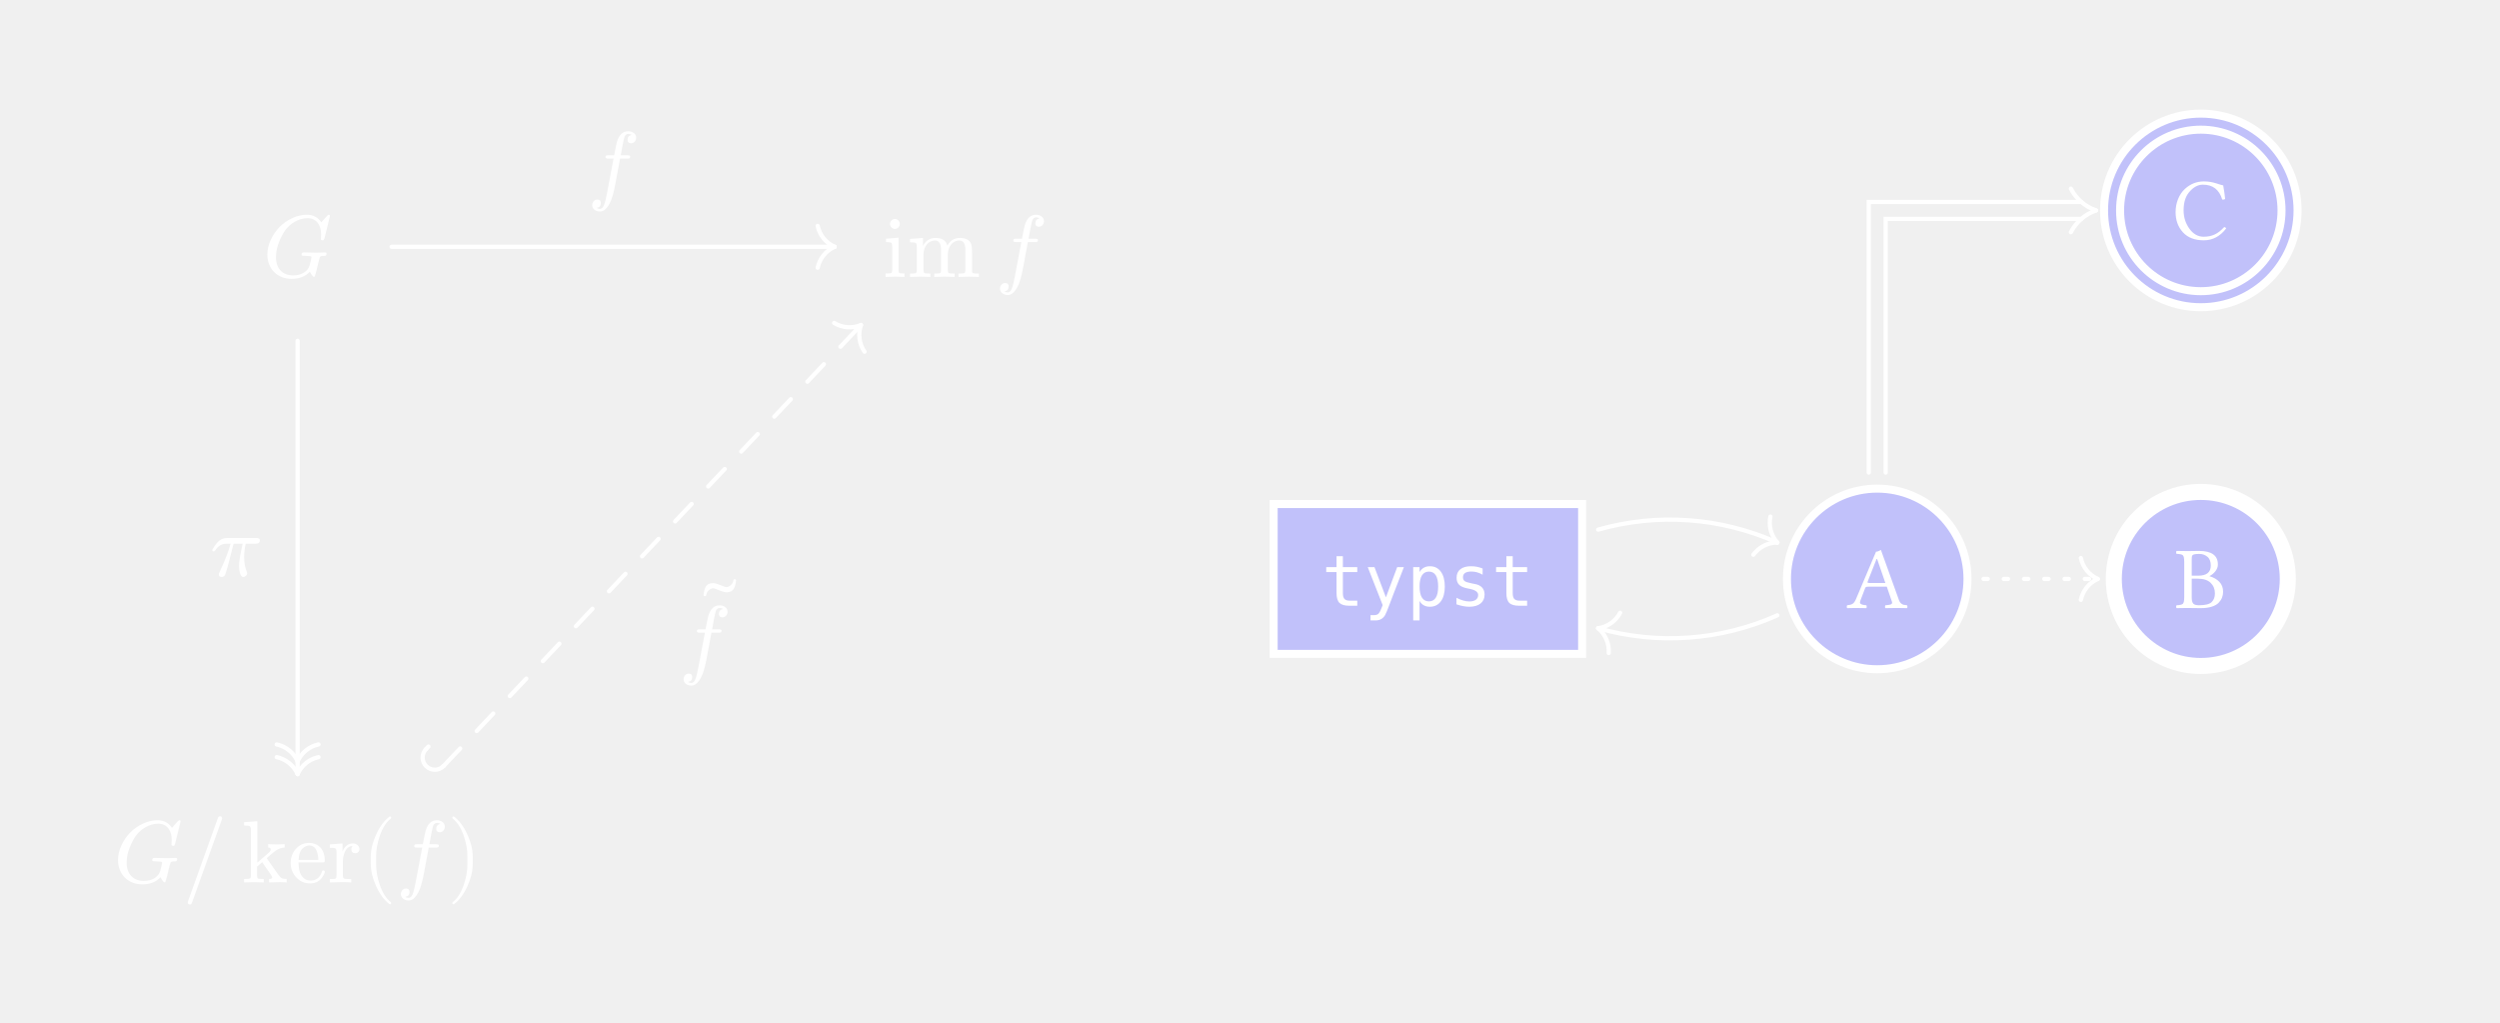
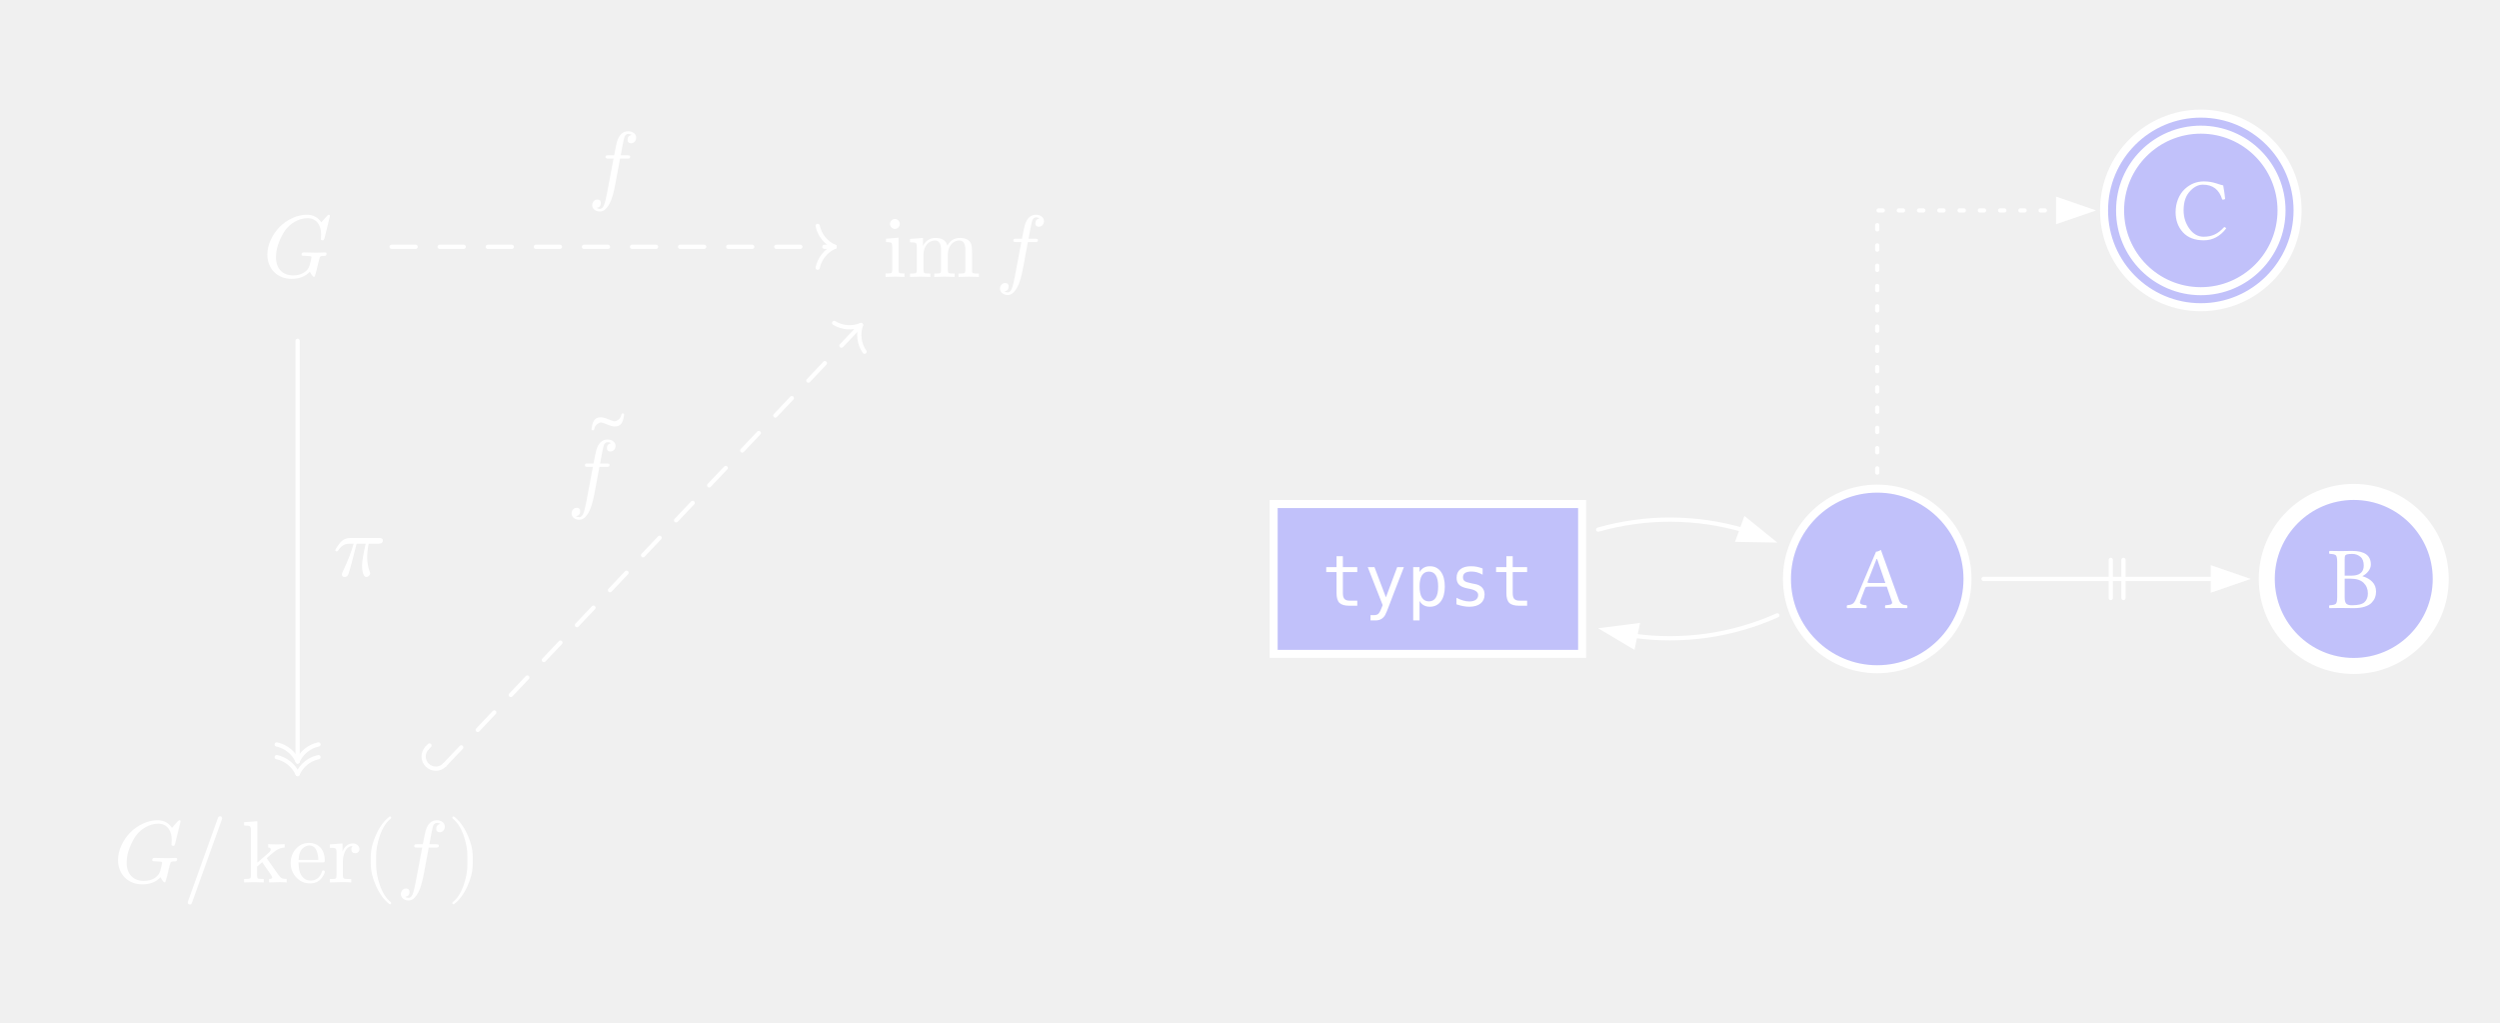
<svg xmlns="http://www.w3.org/2000/svg" xmlns:xlink="http://www.w3.org/1999/xlink" class="typst-doc" viewBox="0 0 623.623 255.118" width="623.623" height="255.118">
  <g>
    <g transform="translate(28.3465 28.3465)">
      <g class="typst-group">
        <g transform="matrix(2 0 0 2 0 0)">
          <g transform="translate(0 0)">
            <g class="typst-group">
              <g>
                <g transform="translate(0 0)">
                  <g class="typst-group">
                    <g>
                      <g transform="translate(0 0)">
                        <g class="typst-group">
                          <g>
                            <g transform="translate(18.63767 12.8535)">
                              <g class="typst-group">
                                <g>
                                  <g transform="translate(0 7.513)">
                                    <g class="typst-text" transform="scale(0.011 -0.011)">
                                      <use xlink:href="#g79D19BE13968DD9CB342F395E902C1C7" x="0" fill="#ffffff" />
                                    </g>
                                  </g>
                                </g>
                              </g>
                            </g>
                            <g transform="translate(95.96404 12.8535)">
                              <g class="typst-group">
                                <g>
                                  <g transform="translate(0 7.513)">
                                    <g class="typst-text" transform="scale(0.011 -0.011)">
                                      <use xlink:href="#gE05993322564CCB1653D484A10AFE731" x="0" fill="#ffffff" />
                                      <use xlink:href="#g95E62FF91FB9D188F1BE73E53053F529" x="278" fill="#ffffff" />
                                    </g>
                                  </g>
                                  <g transform="translate(14.05433 7.513)">
                                    <g class="typst-text" transform="scale(0.011 -0.011)">
                                      <use xlink:href="#gFD812EEBF38CE764F5B3B3F10E256F86" x="0" fill="#ffffff" />
                                    </g>
                                  </g>
                                </g>
                              </g>
                            </g>
                            <g transform="translate(0 88.37325)">
                              <g class="typst-group">
                                <g>
                                  <g transform="translate(0 7.513)">
                                    <g class="typst-text" transform="scale(0.011 -0.011)">
                                      <use xlink:href="#g79D19BE13968DD9CB342F395E902C1C7" x="0" fill="#ffffff" />
                                    </g>
                                  </g>
                                  <g transform="translate(8.646 7.513)">
                                    <g class="typst-text" transform="scale(0.011 -0.011)">
                                      <use xlink:href="#g53AB29812C6E49CA0A44BF20374FC314" x="0" fill="#ffffff" />
                                    </g>
                                  </g>
                                  <g transform="translate(15.97933 7.513)">
                                    <g class="typst-text" transform="scale(0.011 -0.011)">
                                      <use xlink:href="#gF4B61A7629951F3DDFFF3BF00086597D" x="0" fill="#ffffff" />
                                      <use xlink:href="#g7ACF890FDA5EEB6DAEB97A2FD973FAE1" x="528" fill="#ffffff" />
                                      <use xlink:href="#gDB2269443DB038A6EB6C25A5D1C2DCC5" x="972" fill="#ffffff" />
                                    </g>
                                  </g>
                                  <g transform="translate(30.98333 7.513)">
                                    <g class="typst-text" transform="scale(0.011 -0.011)">
                                      <use xlink:href="#g8EC7D9EF8EB616F953CD820509C8DDD3" x="0" fill="#ffffff" />
                                    </g>
                                  </g>
                                  <g transform="translate(35.26233 7.513)">
                                    <g class="typst-text" transform="scale(0.011 -0.011)">
                                      <use xlink:href="#gFD812EEBF38CE764F5B3B3F10E256F86" x="0" fill="#ffffff" />
                                    </g>
                                  </g>
                                  <g transform="translate(41.64233 7.513)">
                                    <g class="typst-text" transform="scale(0.011 -0.011)">
                                      <use xlink:href="#g4805269A43B62E7731CF85D6826AF404" x="0" fill="#ffffff" />
                                    </g>
                                  </g>
                                </g>
                              </g>
                            </g>
                            <g transform="translate(0 0)">
-                               <path class="typst-shape" fill="none" stroke="#ffffff" stroke-width="0.528" stroke-linecap="round" stroke-linejoin="miter" stroke-miterlimit="4" d="M 34.688 16.61 C 34.688 16.61 89.964 16.61 89.964 16.61 " />
+                               <path class="typst-shape" fill="none" stroke="#ffffff" stroke-width="0.528" stroke-linecap="round" stroke-linejoin="miter" stroke-miterlimit="4" stroke-dashoffset="0" stroke-dasharray="3 3" d="M 34.688 16.61 C 34.688 16.61 89.964 16.61 89.964 16.61 " />
                            </g>
                            <g transform="translate(0 0)">
                              <path class="typst-shape" fill="none" stroke="#ffffff" stroke-width="0.528" stroke-linecap="round" stroke-linejoin="miter" stroke-miterlimit="4" d="M 89.964 16.61 C 88.883 17.091 88.098 18.061 87.852 19.218 " />
                            </g>
                            <g transform="translate(0 0)">
                              <path class="typst-shape" fill="none" stroke="#ffffff" stroke-width="0.528" stroke-linecap="round" stroke-linejoin="miter" stroke-miterlimit="4" d="M 89.964 16.61 C 88.883 16.129 88.098 15.159 87.852 14.002 " />
                            </g>
                            <g transform="translate(56.9359 0.00000000000001776357)">
                              <g class="typst-group">
                                <g>
                                  <g transform="translate(0 0)">
                                    <g class="typst-group">
                                      <g>
                                        <g transform="translate(2.2 9.955)">
                                          <g class="typst-text" transform="scale(0.011 -0.011)">
                                            <use xlink:href="#gFD812EEBF38CE764F5B3B3F10E256F86" x="0" fill="#ffffff" />
                                          </g>
                                        </g>
                                      </g>
                                    </g>
                                  </g>
                                </g>
                              </g>
                            </g>
                            <g transform="translate(0 0)">
-                               <path class="typst-shape" fill="none" stroke="#ffffff" stroke-width="0.528" stroke-linecap="round" stroke-linejoin="miter" stroke-miterlimit="4" stroke-dashoffset="0" stroke-dasharray="3 3" d="M 41.185 81.357 C 41.185 81.357 93.255 26.366 93.255 26.366 " />
-                             </g>
-                             <g transform="translate(0 0)">
-                               <path class="typst-shape" fill="none" stroke="#ffffff" stroke-width="0.528" stroke-linecap="round" stroke-linejoin="miter" stroke-miterlimit="4" d="M 41.185 81.357 C 40.607 81.967 39.645 81.993 39.035 81.416 C 39.035 81.416 39.035 81.416 39.035 81.416 C 38.425 80.838 38.399 79.876 38.976 79.266 " />
-                             </g>
-                             <g transform="translate(0 0)">
-                               <path class="typst-shape" fill="none" stroke="#ffffff" stroke-width="0.528" stroke-linecap="round" stroke-linejoin="miter" stroke-miterlimit="4" d="M 38.976 79.266 C 38.976 79.266 39.285 78.94 39.285 78.94 " />
+                               <path class="typst-shape" fill="none" stroke="#ffffff" stroke-width="0.528" stroke-linecap="round" stroke-linejoin="miter" stroke-miterlimit="4" stroke-dashoffset="0" stroke-dasharray="3 3" d="M 41.312 81.223 C 41.312 81.223 93.255 26.366 93.255 26.366 " />
+                             </g>
+                             <g transform="translate(0 0)">
+                               <path class="typst-shape" fill="none" stroke="#ffffff" stroke-width="0.528" stroke-linecap="round" stroke-linejoin="miter" stroke-miterlimit="4" d="M 41.312 81.223 C 40.734 81.833 39.772 81.859 39.162 81.282 C 39.162 81.282 39.162 81.282 39.162 81.282 C 38.552 80.704 38.526 79.742 39.103 79.132 " />
+                             </g>
+                             <g transform="translate(0 0)">
+                               <path class="typst-shape" fill="none" stroke="#ffffff" stroke-width="0.528" stroke-linecap="round" stroke-linejoin="miter" stroke-miterlimit="4" d="M 39.103 79.132 C 39.103 79.132 39.412 78.806 39.412 78.806 " />
                            </g>
                            <g transform="translate(0 0)">
                              <path class="typst-shape" fill="none" stroke="#ffffff" stroke-width="0.528" stroke-linecap="round" stroke-linejoin="miter" stroke-miterlimit="4" d="M 93.255 26.366 C 92.861 27.482 93.025 28.719 93.696 29.693 " />
                            </g>
                            <g transform="translate(0 0)">
                              <path class="typst-shape" fill="none" stroke="#ffffff" stroke-width="0.528" stroke-linecap="round" stroke-linejoin="miter" stroke-miterlimit="4" d="M 93.255 26.366 C 92.162 26.82 90.918 26.724 89.909 26.107 " />
                            </g>
-                             <g transform="translate(68.33607 55.88251)">
+                             <g transform="translate(54.36112 35.20224)">
                              <g class="typst-group">
                                <g>
                                  <g transform="translate(0 0)">
                                    <g class="typst-group">
                                      <g>
                                        <g transform="translate(10.208 10.395)">
                                          <g class="typst-text" transform="scale(0.011 -0.011)">
                                            <use xlink:href="#gC084C8E355BEDDB1A8BF98BDEFD66A3E" x="0" fill="#ffffff" />
                                          </g>
                                        </g>
                                        <g transform="translate(2.2 13.2)">
                                          <g class="typst-text" transform="scale(0.011 -0.011)">
                                            <use xlink:href="#gFD812EEBF38CE764F5B3B3F10E256F86" x="0" fill="#ffffff" />
                                          </g>
                                        </g>
                                      </g>
                                    </g>
                                  </g>
                                </g>
                              </g>
                            </g>
                            <g transform="translate(0 0)">
-                               <path class="typst-shape" fill="none" stroke="#ffffff" stroke-width="0.528" stroke-linecap="round" stroke-linejoin="miter" stroke-miterlimit="4" d="M 22.961 28.337 C 22.961 28.337 22.961 82.373 22.961 82.373 " />
+                               <path class="typst-shape" fill="none" stroke="#ffffff" stroke-width="0.528" stroke-linecap="round" stroke-linejoin="miter" stroke-miterlimit="4" d="M 22.961 28.337 C 22.961 28.337 22.961 80.789 22.961 80.789 " />
                            </g>
                            <g transform="translate(0 0)">
                              <path class="typst-shape" fill="none" stroke="#ffffff" stroke-width="0.528" stroke-linecap="round" stroke-linejoin="miter" stroke-miterlimit="4" d="M 22.961 80.789 C 22.479 79.708 21.51 78.923 20.353 78.677 " />
                            </g>
                            <g transform="translate(0 0)">
                              <path class="typst-shape" fill="none" stroke="#ffffff" stroke-width="0.528" stroke-linecap="round" stroke-linejoin="miter" stroke-miterlimit="4" d="M 22.961 80.789 C 23.442 79.708 24.411 78.923 25.569 78.677 " />
                            </g>
                            <g transform="translate(0 0)">
                              <path class="typst-shape" fill="none" stroke="#ffffff" stroke-width="0.528" stroke-linecap="round" stroke-linejoin="miter" stroke-miterlimit="4" d="M 22.961 82.373 C 22.479 81.292 21.51 80.507 20.353 80.261 " />
                            </g>
                            <g transform="translate(0 0)">
                              <path class="typst-shape" fill="none" stroke="#ffffff" stroke-width="0.528" stroke-linecap="round" stroke-linejoin="miter" stroke-miterlimit="4" d="M 22.961 82.373 C 23.442 81.292 24.411 80.507 25.569 80.261 " />
                            </g>
-                             <g transform="translate(9.815667 50.72967)">
+                             <g transform="translate(25.16067 50.72967)">
                              <g class="typst-group">
                                <g>
                                  <g transform="translate(0 0)">
                                    <g class="typst-group">
                                      <g>
                                        <g transform="translate(2.2 6.941)">
                                          <g class="typst-text" transform="scale(0.011 -0.011)">
                                            <use xlink:href="#g5CAB5EF05294A3DCA596B9B87C13A77A" x="0" fill="#ffffff" />
                                          </g>
                                        </g>
                                      </g>
                                    </g>
                                  </g>
                                </g>
                              </g>
                            </g>
                          </g>
                        </g>
                      </g>
                    </g>
                  </g>
                </g>
                <g transform="translate(144.7449 0)">
                  <g class="typst-group">
                    <g>
                      <g transform="translate(0 0)">
                        <g class="typst-group">
                          <g>
                            <g transform="translate(0 0)">
                              <path class="typst-shape" fill="#aaaaffaa" stroke="#ffffff" stroke-width="1" stroke-linecap="butt" stroke-linejoin="miter" stroke-miterlimit="4" d="M 0 67.378 C 0 67.378 38.49 67.378 38.49 67.378 C 38.49 67.378 38.49 48.692 38.49 48.692 C 38.49 48.692 0 48.692 0 48.692 C 0 48.692 0 48.692 0 48.692 C 0 48.692 0 67.378 0 67.378 C 0 67.378 0 67.378 0 67.378 Z " />
                            </g>
                            <g transform="translate(6 54.69248)">
                              <g class="typst-group">
                                <g>
                                  <g transform="translate(0 6.685938)">
                                    <g class="typst-text" transform="scale(0.004296875 -0.004296875)">
                                      <use xlink:href="#gCCB5E1382A76E052DFA4AACA81B7BE9F" x="0" fill="#ffffff" />
                                      <use xlink:href="#g8837D8AAEDB250EF1523863F10F5996C" x="1233" fill="#ffffff" />
                                      <use xlink:href="#gEFEEE14F8F2553B8A63A64B7037160C7" x="2466" fill="#ffffff" />
                                      <use xlink:href="#g39083BE5DEEE3F9AB0F395A40D2BB5FA" x="3699" fill="#ffffff" />
                                      <use xlink:href="#gCCB5E1382A76E052DFA4AACA81B7BE9F" x="4932" fill="#ffffff" />
                                    </g>
                                  </g>
                                </g>
                              </g>
                            </g>
                            <g transform="translate(0 0)">
                              <path class="typst-shape" fill="#aaaaffaa" stroke="#ffffff" stroke-width="1" stroke-linecap="butt" stroke-linejoin="miter" stroke-miterlimit="4" d="M 75.312 46.771 C 81.527 46.771 86.576 51.82 86.576 58.035 C 86.576 58.035 86.576 58.035 86.576 58.035 C 86.576 64.251 81.527 69.299 75.312 69.299 C 75.312 69.299 75.312 69.299 75.312 69.299 C 69.096 69.299 64.048 64.251 64.048 58.035 C 64.048 58.035 64.048 58.035 64.048 58.035 C 64.048 51.82 69.096 46.771 75.312 46.771 " />
                            </g>
                            <g transform="translate(71.49023 54.41534)">
                              <g class="typst-group">
                                <g>
                                  <g transform="translate(0 7.240234)">
                                    <g class="typst-text" transform="scale(0.005371094 -0.005371094)">
                                      <use xlink:href="#g1513ED6E3E220B8A6EDCDAF85DCDBD41" x="0" fill="#ffffff" />
                                    </g>
                                  </g>
                                </g>
                              </g>
                            </g>
                            <g transform="translate(0 0)">
-                               <path class="typst-shape" fill="#aaaaffaa" stroke="#ffffff" stroke-width="2" stroke-linecap="butt" stroke-linejoin="miter" stroke-miterlimit="4" d="M 115.686 47.182 C 121.675 47.182 126.54 52.046 126.54 58.035 C 126.54 58.035 126.54 58.035 126.54 58.035 C 126.54 64.024 121.675 68.889 115.686 68.889 C 115.686 68.889 115.686 68.889 115.686 68.889 C 109.697 68.889 104.832 64.024 104.832 58.035 C 104.832 58.035 104.832 58.035 104.832 58.035 C 104.832 52.046 109.697 47.182 115.686 47.182 " />
-                             </g>
-                             <g transform="translate(112.4529 54.41534)">
+                               <path class="typst-shape" fill="#aaaaffaa" stroke="#ffffff" stroke-width="2" stroke-linecap="butt" stroke-linejoin="miter" stroke-miterlimit="4" d="M 134.771 47.182 C 140.76 47.182 145.625 52.046 145.625 58.035 C 145.625 58.035 145.625 58.035 145.625 58.035 C 145.625 64.024 140.76 68.889 134.771 68.889 C 134.771 68.889 134.771 68.889 134.771 68.889 C 128.782 68.889 123.917 64.024 123.917 58.035 C 123.917 58.035 123.917 58.035 123.917 58.035 C 123.917 52.046 128.782 47.182 134.771 47.182 " />
+                             </g>
+                             <g transform="translate(131.5377 54.41534)">
                              <g class="typst-group">
                                <g>
                                  <g transform="translate(0 7.240234)">
                                    <g class="typst-text" transform="scale(0.005371094 -0.005371094)">
                                      <use xlink:href="#g82838CF5F746004CEAB952846F4B35F3" x="0" fill="#ffffff" />
                                    </g>
                                  </g>
                                </g>
                              </g>
                            </g>
                            <g transform="translate(0 0)">
                              <path class="typst-shape" fill="#aaaaffaa" stroke="#ffffff" stroke-width="1" stroke-linecap="butt" stroke-linejoin="miter" stroke-miterlimit="4" d="M 115.686 0 C 122.348 0 127.759 5.411 127.759 12.072 C 127.759 12.072 127.759 12.072 127.759 12.072 C 127.759 18.734 122.348 24.145 115.686 24.145 C 115.686 24.145 115.686 24.145 115.686 24.145 C 109.025 24.145 103.614 18.734 103.614 12.072 C 103.614 12.072 103.614 12.072 103.614 12.072 C 103.614 5.411 109.025 0 115.686 0 " />
                            </g>
                            <g transform="translate(0 0)">
                              <path class="typst-shape" fill="none" stroke="#ffffff" stroke-width="1" stroke-linecap="butt" stroke-linejoin="miter" stroke-miterlimit="4" d="M 115.686 2 C 121.244 2 125.759 6.515 125.759 12.072 C 125.759 12.072 125.759 12.072 125.759 12.072 C 125.759 17.63 121.244 22.145 115.686 22.145 C 115.686 22.145 115.686 22.145 115.686 22.145 C 110.129 22.145 105.614 17.63 105.614 12.072 C 105.614 12.072 105.614 12.072 105.614 12.072 C 105.614 6.515 110.129 2 115.686 2 " />
                            </g>
                            <g transform="translate(112.1333 8.45225)">
                              <g class="typst-group">
                                <g>
                                  <g transform="translate(0 7.240234)">
                                    <g class="typst-text" transform="scale(0.005371094 -0.005371094)">
                                      <use xlink:href="#g9D4AF65AD4AFD245FAC8415359C47A51" x="0" fill="#ffffff" />
                                    </g>
                                  </g>
                                </g>
                              </g>
                            </g>
                            <g transform="translate(0 0)">
-                               <path class="typst-shape" fill="none" stroke="#ffffff" stroke-width="0.528" stroke-linecap="round" stroke-linejoin="miter" stroke-miterlimit="4" d="M 40.49 51.885 C 47.901 49.778 55.817 50.35 62.848 53.499 " />
-                             </g>
-                             <g transform="translate(0 0)">
-                               <path class="typst-shape" fill="none" stroke="#ffffff" stroke-width="0.528" stroke-linecap="round" stroke-linejoin="miter" stroke-miterlimit="4" d="M 62.848 53.499 C 61.665 53.496 60.552 54.06 59.854 55.016 " />
-                             </g>
-                             <g transform="translate(0 0)">
-                               <path class="typst-shape" fill="none" stroke="#ffffff" stroke-width="0.528" stroke-linecap="round" stroke-linejoin="miter" stroke-miterlimit="4" d="M 62.848 53.499 C 62.058 52.618 61.738 51.412 61.986 50.255 " />
-                             </g>
-                             <g transform="translate(0 0)">
-                               <path class="typst-shape" fill="none" stroke="#ffffff" stroke-width="0.528" stroke-linecap="round" stroke-linejoin="miter" stroke-miterlimit="4" d="M 40.49 64.186 C 47.901 66.293 55.817 65.721 62.848 62.572 " />
-                             </g>
-                             <g transform="translate(0 0)">
-                               <path class="typst-shape" fill="none" stroke="#ffffff" stroke-width="0.528" stroke-linecap="round" stroke-linejoin="miter" stroke-miterlimit="4" d="M 40.49 64.186 C 41.661 64.019 42.682 63.301 43.235 62.255 " />
-                             </g>
-                             <g transform="translate(0 0)">
-                               <path class="typst-shape" fill="none" stroke="#ffffff" stroke-width="0.528" stroke-linecap="round" stroke-linejoin="miter" stroke-miterlimit="4" d="M 40.49 64.186 C 41.398 64.944 41.888 66.092 41.808 67.272 " />
-                             </g>
-                             <g transform="translate(0 0)">
-                               <path class="typst-shape" fill="none" stroke="#ffffff" stroke-width="0.528" stroke-linecap="round" stroke-linejoin="miter" stroke-miterlimit="4" d="M 76.368 44.771 C 76.368 44.771 76.368 13.128 76.368 13.128 C 76.368 13.128 100.78 13.128 100.78 13.128 " />
-                             </g>
-                             <g transform="translate(0 0)">
-                               <path class="typst-shape" fill="none" stroke="#ffffff" stroke-width="0.528" stroke-linecap="round" stroke-linejoin="miter" stroke-miterlimit="4" d="M 74.256 44.771 C 74.256 44.771 74.256 11.016 74.256 11.016 C 74.256 11.016 100.78 11.016 100.78 11.016 " />
-                             </g>
-                             <g transform="translate(0 0)">
-                               <path class="typst-shape" fill="none" stroke="#ffffff" stroke-width="0.528" stroke-linecap="round" stroke-linejoin="miter" stroke-miterlimit="4" d="M 102.614 12.072 C 101.257 12.54 100.133 13.512 99.475 14.787 " />
-                             </g>
-                             <g transform="translate(0 0)">
-                               <path class="typst-shape" fill="none" stroke="#ffffff" stroke-width="0.528" stroke-linecap="round" stroke-linejoin="miter" stroke-miterlimit="4" d="M 102.614 12.072 C 101.257 11.605 100.133 10.633 99.475 9.358 " />
-                             </g>
-                             <g transform="translate(0 0)">
-                               <path class="typst-shape" fill="none" stroke="#ffffff" stroke-width="0.528" stroke-linecap="round" stroke-linejoin="miter" stroke-miterlimit="4" stroke-dashoffset="0" stroke-dasharray="0.528 2" d="M 88.576 58.035 C 88.576 58.035 102.832 58.035 102.832 58.035 " />
-                             </g>
-                             <g transform="translate(0 0)">
-                               <path class="typst-shape" fill="none" stroke="#ffffff" stroke-width="0.528" stroke-linecap="round" stroke-linejoin="miter" stroke-miterlimit="4" d="M 102.832 58.035 C 101.752 58.517 100.966 59.486 100.72 60.643 " />
-                             </g>
-                             <g transform="translate(0 0)">
-                               <path class="typst-shape" fill="none" stroke="#ffffff" stroke-width="0.528" stroke-linecap="round" stroke-linejoin="miter" stroke-miterlimit="4" d="M 102.832 58.035 C 101.752 57.554 100.966 56.585 100.72 55.427 " />
+                               <path class="typst-shape" fill="#aaaaffaa" stroke="#ffffff" stroke-width="1" stroke-linecap="butt" stroke-linejoin="miter" stroke-miterlimit="4" d="M 19.245 58.035 C 19.245 58.035 19.245 58.035 19.245 58.035 C 19.245 58.035 19.245 58.035 19.245 58.035 C 19.245 58.035 19.245 58.035 19.245 58.035 C 19.245 58.035 19.245 58.035 19.245 58.035 C 19.245 58.035 19.245 58.035 19.245 58.035 C 19.245 58.035 19.245 58.035 19.245 58.035 C 19.245 58.035 19.245 58.035 19.245 58.035 " />
+                             </g>
+                             <g transform="translate(0 0)">
+                               <path class="typst-shape" fill="#aaaaffaa" stroke="#ffffff" stroke-width="1" stroke-linecap="butt" stroke-linejoin="miter" stroke-miterlimit="4" d="M 75.312 58.035 C 75.312 58.035 75.312 58.035 75.312 58.035 C 75.312 58.035 75.312 58.035 75.312 58.035 C 75.312 58.035 75.312 58.035 75.312 58.035 C 75.312 58.035 75.312 58.035 75.312 58.035 C 75.312 58.035 75.312 58.035 75.312 58.035 C 75.312 58.035 75.312 58.035 75.312 58.035 C 75.312 58.035 75.312 58.035 75.312 58.035 " />
+                             </g>
+                             <g transform="translate(0 0)">
+                               <path class="typst-shape" fill="#aaaaffaa" stroke="#ffffff" stroke-width="1" stroke-linecap="butt" stroke-linejoin="miter" stroke-miterlimit="4" d="M 19.245 58.035 C 19.245 58.035 19.245 58.035 19.245 58.035 C 19.245 58.035 19.245 58.035 19.245 58.035 C 19.245 58.035 19.245 58.035 19.245 58.035 C 19.245 58.035 19.245 58.035 19.245 58.035 C 19.245 58.035 19.245 58.035 19.245 58.035 C 19.245 58.035 19.245 58.035 19.245 58.035 C 19.245 58.035 19.245 58.035 19.245 58.035 " />
+                             </g>
+                             <g transform="translate(0 0)">
+                               <path class="typst-shape" fill="#aaaaffaa" stroke="#ffffff" stroke-width="1" stroke-linecap="butt" stroke-linejoin="miter" stroke-miterlimit="4" d="M 75.312 58.035 C 75.312 58.035 75.312 58.035 75.312 58.035 C 75.312 58.035 75.312 58.035 75.312 58.035 C 75.312 58.035 75.312 58.035 75.312 58.035 C 75.312 58.035 75.312 58.035 75.312 58.035 C 75.312 58.035 75.312 58.035 75.312 58.035 C 75.312 58.035 75.312 58.035 75.312 58.035 C 75.312 58.035 75.312 58.035 75.312 58.035 " />
+                             </g>
+                             <g transform="translate(0 0)">
+                               <path class="typst-shape" fill="#aaaaffaa" stroke="#ffffff" stroke-width="1" stroke-linecap="butt" stroke-linejoin="miter" stroke-miterlimit="4" d="M 75.312 58.035 C 75.312 58.035 75.312 58.035 75.312 58.035 C 75.312 58.035 75.312 58.035 75.312 58.035 C 75.312 58.035 75.312 58.035 75.312 58.035 C 75.312 58.035 75.312 58.035 75.312 58.035 C 75.312 58.035 75.312 58.035 75.312 58.035 C 75.312 58.035 75.312 58.035 75.312 58.035 C 75.312 58.035 75.312 58.035 75.312 58.035 " />
+                             </g>
+                             <g transform="translate(0 0)">
+                               <path class="typst-shape" fill="#aaaaffaa" stroke="#ffffff" stroke-width="1" stroke-linecap="butt" stroke-linejoin="miter" stroke-miterlimit="4" d="M 115.686 12.072 C 115.686 12.072 115.686 12.072 115.686 12.072 C 115.686 12.072 115.686 12.072 115.686 12.072 C 115.686 12.072 115.686 12.072 115.686 12.072 C 115.686 12.072 115.686 12.072 115.686 12.072 C 115.686 12.072 115.686 12.072 115.686 12.072 C 115.686 12.072 115.686 12.072 115.686 12.072 C 115.686 12.072 115.686 12.072 115.686 12.072 " />
+                             </g>
+                             <g transform="translate(0 0)">
+                               <path class="typst-shape" fill="#aaaaffaa" stroke="#ffffff" stroke-width="1" stroke-linecap="butt" stroke-linejoin="miter" stroke-miterlimit="4" d="M 75.312 58.035 C 75.312 58.035 75.312 58.035 75.312 58.035 C 75.312 58.035 75.312 58.035 75.312 58.035 C 75.312 58.035 75.312 58.035 75.312 58.035 C 75.312 58.035 75.312 58.035 75.312 58.035 C 75.312 58.035 75.312 58.035 75.312 58.035 C 75.312 58.035 75.312 58.035 75.312 58.035 C 75.312 58.035 75.312 58.035 75.312 58.035 " />
+                             </g>
+                             <g transform="translate(0 0)">
+                               <path class="typst-shape" fill="#aaaaffaa" stroke="#ffffff" stroke-width="1" stroke-linecap="butt" stroke-linejoin="miter" stroke-miterlimit="4" d="M 134.771 58.035 C 134.771 58.035 134.771 58.035 134.771 58.035 C 134.771 58.035 134.771 58.035 134.771 58.035 C 134.771 58.035 134.771 58.035 134.771 58.035 C 134.771 58.035 134.771 58.035 134.771 58.035 C 134.771 58.035 134.771 58.035 134.771 58.035 C 134.771 58.035 134.771 58.035 134.771 58.035 C 134.771 58.035 134.771 58.035 134.771 58.035 " />
+                             </g>
+                             <g transform="translate(0 0)">
+                               <path class="typst-shape" fill="none" stroke="#ffffff" stroke-width="0.528" stroke-linecap="round" stroke-linejoin="miter" stroke-miterlimit="4" d="M 40.49 51.885 C 46.433 50.195 52.733 50.22 58.662 51.957 " />
+                             </g>
+                             <g transform="translate(0 0)">
+                               <path class="typst-shape" fill="#ffffff" d="M 62.848 53.499 C 62.848 53.499 57.568 53.409 57.568 53.409 C 57.568 53.409 58.743 50.178 58.743 50.178 " />
+                             </g>
+                             <g transform="translate(0 0)">
+                               <path class="typst-shape" fill="none" stroke="#ffffff" stroke-width="0.528" stroke-linecap="round" stroke-linejoin="miter" stroke-miterlimit="4" d="M 44.854 65.111 C 50.971 65.978 57.209 65.098 62.848 62.572 " />
+                             </g>
+                             <g transform="translate(0 0)">
+                               <path class="typst-shape" fill="#ffffff" d="M 40.486 64.185 C 40.486 64.185 45.724 63.516 45.724 63.516 C 45.724 63.516 45.025 66.882 45.025 66.882 " />
+                             </g>
+                             <g transform="translate(0 0)">
+                               <path class="typst-shape" fill="none" stroke="#ffffff" stroke-width="0.528" stroke-linecap="round" stroke-linejoin="miter" stroke-miterlimit="4" stroke-dashoffset="0" stroke-dasharray="0.528 2" d="M 75.312 44.771 C 75.312 44.771 75.312 12.072 75.312 12.072 C 75.312 12.072 98.15 12.072 98.15 12.072 " />
+                             </g>
+                             <g transform="translate(0 0)">
+                               <path class="typst-shape" fill="#ffffff" d="M 102.614 12.072 C 102.614 12.072 97.622 13.791 97.622 13.791 C 97.622 13.791 97.622 10.353 97.622 10.353 " />
+                             </g>
+                             <g transform="translate(0 0)">
+                               <path class="typst-shape" fill="none" stroke="#ffffff" stroke-width="0.528" stroke-linecap="round" stroke-linejoin="miter" stroke-miterlimit="4" d="M 88.576 58.035 C 88.576 58.035 117.453 58.035 117.453 58.035 " />
+                             </g>
+                             <g transform="translate(0 0)">
+                               <path class="typst-shape" fill="none" stroke="#ffffff" stroke-width="0.528" stroke-linecap="round" stroke-linejoin="miter" stroke-miterlimit="4" d="M 104.454 55.659 C 104.454 55.659 104.454 60.411 104.454 60.411 " />
+                             </g>
+                             <g transform="translate(0 0)">
+                               <path class="typst-shape" fill="none" stroke="#ffffff" stroke-width="0.528" stroke-linecap="round" stroke-linejoin="miter" stroke-miterlimit="4" d="M 106.038 55.659 C 106.038 55.659 106.038 60.411 106.038 60.411 " />
+                             </g>
+                             <g transform="translate(0 0)">
+                               <path class="typst-shape" fill="#ffffff" d="M 121.917 58.035 C 121.917 58.035 116.925 59.754 116.925 59.754 C 116.925 59.754 116.925 56.316 116.925 56.316 " />
                            </g>
                          </g>
                        </g>
                      </g>
                    </g>
                  </g>
                </g>
              </g>
            </g>
          </g>
        </g>
      </g>
    </g>
  </g>
  <defs id="glyph">
    <symbol id="g79D19BE13968DD9CB342F395E902C1C7" overflow="visible">
      <path d="M 324 -22 C 412 -22 481.333 5 532 59 C 538.191 45.733 564.198 1 578 1 C 582.667 1 586.167 3.167 588.5 7.5 C 590.833 11.833 596.667 32 606 68 L 624 144 C 630 166.667 634.333 183.667 637 195 C 647.985 238.941 648.097 237.652 702 239 C 714.667 239 721 247 721 263 C 721 273 715.667 278 705 278 C 686.466 278 620.304 273.928 601 275 L 462 278 C 446 278 438 270 438 254 C 438 245.333 444 240.667 456 240 C 513.333 237.333 543.333 235 546 233 C 548.667 231 550 227.333 550 222 C 550 214.667 543.333 185 530 133 C 510.264 61.457 435.9 17 343 17 C 220.621 17 148 97.828 148 220 C 148 239.333 149.667 262.667 153 290 C 164.298 371.912 218.11 486.677 261 540 C 310.74 603.306 402.538 666 505 666 C 608.647 666 660 587.001 660 479 C 660 470.244 657 437.766 657 429 C 657 419.667 663.333 415 676 415 C 680.667 415 684.667 415.667 688 417 C 692.667 424.333 696 431.333 698 438 L 760 691 C 760 700.333 755 705 745 705 C 741 705 735 700.667 727 692 L 662 619 C 623.333 676.333 568.333 705 497 705 C 442.333 705 387.667 692.333 333 667 C 222.333 615 141 533 89 421 C 63 365.667 50 309.667 50 253 C 50 92.529 163.5 -22 324 -22 Z " />
    </symbol>
    <symbol id="gE05993322564CCB1653D484A10AFE731" overflow="visible">
      <path d="M 194 601 C 194 631.405 169.432 657 139 657 C 108.595 657 83 631.406 83 601 C 83 571.167 108.428 544 138 544 C 168.936 544 194 569.768 194 601 Z M 143 3 L 247 0 L 247 39 C 213.667 39 194.167 41 188.5 45 C 182.833 49 180 60 180 78 L 180 445 L 37 433 L 37 395 C 70.333 395 90.5 392.333 97.5 387 C 104.5 381.667 108 367.667 108 345 L 108 79 C 108 59.667 104.5 48.167 97.5 44.5 C 90.5 40.833 69 39 33 39 L 33 0 Z " />
    </symbol>
    <symbol id="g95E62FF91FB9D188F1BE73E53053F529" overflow="visible">
      <path d="M 315 413 C 361 413 384 377.667 384 307 L 384 79 C 384 59.667 380.5 48 373.5 44 C 366.5 40 344.333 38 307 38 L 307 0 L 423 3 L 538 0 L 538 38 C 500.667 38 478.5 40 471.5 44 C 464.5 48 461 59.667 461 79 L 461 259 C 461 339.092 513.41 413 590 413 C 636.667 413 660 377.667 660 307 L 660 79 C 660 59.667 656.333 48 649 44 C 641.667 40 619.333 38 582 38 L 582 0 L 698 3 L 813 0 L 813 38 C 781 38 760.167 39.333 750.5 42 C 740.833 44.667 736 52 736 64 L 736 251 C 736 298.333 734.333 331.333 731 350 C 721 411.333 676.333 442 597 442 C 534.333 442 487 412.667 455 354 C 441 412.667 396.667 442 322 442 C 258.667 442 211 412 179 352 L 179 442 L 32 431 L 32 393 C 68 393 89.833 390.167 97.5 384.5 C 105.167 378.833 109 364.667 109 342 L 109 79 C 109 59.667 105.333 48 98 44 C 90.667 40 68.667 38 32 38 L 32 0 L 148 3 L 263 0 L 263 38 C 225.667 38 203.333 40 196 44 C 188.667 48 185 59.667 185 79 L 185 259 C 185 339.666 237.532 413 315 413 Z " />
    </symbol>
    <symbol id="gFD812EEBF38CE764F5B3B3F10E256F86" overflow="visible">
      <path d="M 552 633 C 552 676.983 509.266 705 462 705 C 400 705 357.333 665.333 334 586 C 328.667 568 318 517 302 433 L 237 433 C 214.692 433 204 432.283 204 411 C 204 400.333 214.333 395 235 395 L 295 395 L 222 8 C 211.333 -48.667 201.333 -91 192 -119 C 180 -156.333 163 -175 141 -175 C 126.333 -175 113.667 -171.333 103 -164 C 135 -158.667 151 -140 151 -108 C 151 -82 137.667 -69 111 -69 C 77.372 -69 53 -99.205 53 -133 C 53 -176.959 94.427 -205 141 -205 C 166.333 -205 188.667 -194.667 208 -174 C 240 -141.333 265 -93.667 283 -31 C 294.333 7.667 303.667 46 311 84 L 369 395 L 451 395 C 473.693 395 484 396.073 484 419 C 484 428.333 474 433 454 433 L 377 433 C 383.187 473.66 411.338 625.232 420 644 C 430 664.667 444 675 462 675 C 477.333 675 490.333 671.333 501 664 C 469.667 657.333 454 638.667 454 608 C 454 582 467.333 569 494 569 C 527.628 569 552 599.205 552 633 Z " />
    </symbol>
    <symbol id="g53AB29812C6E49CA0A44BF20374FC314" overflow="visible">
      <path d="M 444 718 C 444.667 720 445 722.667 445 726 C 445 742 437 750 421 750 C 410.333 750 403 744.667 399 734 L 57 -218 C 56.333 -220 56 -222.667 56 -226 C 56 -242 64 -250 80 -250 C 90.667 -250 98 -244.667 102 -234 Z " />
    </symbol>
    <symbol id="gF4B61A7629951F3DDFFF3BF00086597D" overflow="visible">
      <path d="M 422 3 C 442 3.667 471.667 2.667 511 0 L 511 39 C 487 39 469 41.667 457 47 C 445 52.333 431 66.333 415 89 L 290 266 C 286.667 275.333 285 278.333 285 275 C 285 275.667 295.333 285 316 303 C 351.333 333.667 377.333 354.333 394 365 C 424.667 383.667 456 394 488 396 L 488 434 C 466.667 432 442.667 431 416 431 C 370 431 331.667 432 301 434 L 301 396 C 320.333 394.667 330 387.667 330 375 C 330 363 323.333 351 310 339 L 178 224 L 178 694 L 28 683 L 28 645 C 64 645 85.833 642.167 93.5 636.5 C 101.167 630.833 105 616.333 105 593 L 105 79 C 105 59.667 101.333 48.167 94 44.5 C 86.667 40.833 64.667 39 28 39 L 28 0 L 139 3 L 251 0 L 251 39 C 214.333 39 192.5 40.833 185.5 44.5 C 178.5 48.167 175 59.667 175 79 L 175 179 L 233 230 L 249 206 C 314.333 116 347 66.333 347 57 C 347 45 335 39 311 39 L 311 0 Z " />
    </symbol>
    <symbol id="g7ACF890FDA5EEB6DAEB97A2FD973FAE1" overflow="visible">
      <path d="M 415 251 C 415 365.942 348.45 448 236 448 C 176 448 125.667 424.667 85 378 C 47 334 28 281.333 28 220 C 28 157.333 49 103.167 91 57.5 C 133 11.833 185 -11 247 -11 C 304.333 -11 348 8.667 378 48 C 402.667 80.667 415 105 415 121 C 415 131 409.333 136 398 136 C 390 136 384.667 130.667 382 120 C 360 54 317 21 253 21 C 208.333 21 172.667 42.333 146 85 C 127.333 115.667 117.667 163 117 227 L 387 227 C 409.301 227 415 229.021 415 251 Z M 326 349 C 336.667 315.667 342 284.333 342 255 L 118 255 C 121.333 321 138 365.667 168 389 C 192.667 409 215.333 419 236 419 C 280.667 419 310.667 395.667 326 349 Z " />
    </symbol>
    <symbol id="gDB2269443DB038A6EB6C25A5D1C2DCC5" overflow="visible">
      <path d="M 364 378 C 364 416.99 327.002 442 288 442 C 236.667 442 198 411.667 172 351 L 172 442 L 28 431 L 28 393 C 63.333 393 84.833 390.167 92.5 384.5 C 100.167 378.833 104 364.667 104 342 L 104 79 C 104 59.667 100.5 48 93.5 44 C 86.5 40 64.667 38 28 38 L 28 0 L 143 3 C 185 4.333 227.667 3.333 271 0 L 271 38 L 247 38 C 213.667 38 193.5 40.667 186.5 46 C 179.5 51.333 176 63 176 81 L 176 232 C 176 275.333 183.667 313.667 199 347 C 219 390.333 248.333 412.333 287 413 C 277 403 272 391 272 377 C 272 346.333 287.333 331 318 331 C 344.51 331 364 351.516 364 378 Z " />
    </symbol>
    <symbol id="g8EC7D9EF8EB616F953CD820509C8DDD3" overflow="visible">
      <path d="M 318 -248 C 327.333 -248 332 -243.333 332 -234 C 332 -230.667 330.333 -227 327 -223 C 275 -183 233.333 -117.333 202 -26 C 174.667 53.333 161 131.333 161 208 L 161 292 C 161 368.667 174.667 446.667 202 526 C 233.333 617.333 275 683 327 723 C 330.333 726.333 332 730 332 734 C 332 743.333 327.333 748 318 748 C 316.667 748 314.333 747 311 745 C 251 699 200.667 630.667 160 540 C 120.667 453.333 101 370.667 101 292 L 101 208 C 101 129.333 120.667 46.667 160 -40 C 200.667 -130.667 251 -199 311 -245 C 314.333 -247 316.667 -248 318 -248 Z " />
    </symbol>
    <symbol id="g4805269A43B62E7731CF85D6826AF404" overflow="visible">
      <path d="M 78 -245 C 138 -199 188.333 -130.667 229 -40 C 268.333 46.667 288 129.333 288 208 L 288 292 C 288 370.667 268.333 453.333 229 540 C 188.333 630.667 138 699 78 745 C 74.667 747 72.333 748 71 748 C 61.667 748 57 743.333 57 734 C 57 730 58.667 726.333 62 723 C 114 683 155.667 617.333 187 526 C 214.333 446.667 228 368.667 228 292 L 228 208 C 228 131.333 214.333 53.333 187 -26 C 155.667 -117.333 114 -183 62 -223 C 58.667 -227 57 -230.667 57 -234 C 57 -243.333 61.667 -248 71 -248 C 72.333 -248 74.667 -247 78 -245 Z " />
    </symbol>
    <symbol id="gC084C8E355BEDDB1A8BF98BDEFD66A3E" overflow="visible">
      <path d="M -80 727 C -79.333 728.333 -79 729.667 -79 731 C -79 741 -84.333 746 -95 746 C -103.667 746 -108.667 741.667 -110 733 C -114.667 701 -133 677.333 -165 662 C -172.333 658.667 -180 657 -188 657 C -198.667 657 -221.833 664.5 -257.5 679.5 C -293.167 694.5 -321.667 702 -343 702 C -419.847 702 -437.608 647.226 -448 573 C -448.667 571.667 -449 570.333 -449 569 C -449 559 -443.667 554 -433 554 C -424.333 554 -419.333 558.333 -418 567 C -413.333 599 -395 622.667 -363 638 C -355.667 641.333 -348 643 -340 643 C -329.333 643 -306.167 635.5 -270.5 620.5 C -234.833 605.5 -206.333 598 -185 598 C -108.153 598 -90.392 652.774 -80 727 Z " />
    </symbol>
    <symbol id="g5CAB5EF05294A3DCA596B9B87C13A77A" overflow="visible">
      <path d="M 524 431 L 194 431 C 152.667 431 117.333 415.333 88 384 C 73.828 368.816 27 305.197 27 292 C 30.737 284.525 30.527 279 43 279 C 49.667 279 56 283.333 62 292 C 94 341.333 134.667 366 184 366 L 235 366 C 211.667 278.667 170 171.667 110 45 C 104.667 33 102 24.333 102 19 C 102 -1 112.667 -11 134 -11 C 153.333 -11 167.333 -0.333 176 21 C 194 78.333 206.667 122 214 152 L 269 366 L 372 366 C 344.667 247.333 331 164.333 331 117 C 331 68.42 341.716 -11 379 -11 C 400.02 -11 423 8.901 423 30 C 423 35.333 421 43 417 53 C 398.333 99.667 389 153.333 389 214 C 389 261.333 394.667 312 406 366 L 515 366 C 549.667 366 567 378.333 567 403 C 567 425.942 549.288 431 524 431 Z " />
    </symbol>
    <symbol id="gCCB5E1382A76E052DFA4AACA81B7BE9F" overflow="visible">
      <path d="M 614 1438 L 614 1120 L 1032 1120 L 1032 977 L 614 977 L 614 369 Q 614 245 661 196 Q 708 147 825 147 L 1032 147 L 1032 0 L 807 0 Q 600 0 515 83 Q 430 166 430 369 L 430 977 L 131 977 L 131 1120 L 430 1120 L 430 1438 L 614 1438 Z " />
    </symbol>
    <symbol id="g8837D8AAEDB250EF1523863F10F5996C" overflow="visible">
      <path d="M 858 360 Q 812 243 741 52 Q 642 -212 608 -270 Q 562 -348 493 -387 Q 424 -426 332 -426 L 184 -426 L 184 -272 L 293 -272 Q 374 -272 420 -225 Q 466 -178 537 18 L 104 1120 L 299 1120 L 631 244 L 958 1120 L 1153 1120 L 858 360 Z " />
    </symbol>
    <symbol id="gEFEEE14F8F2553B8A63A64B7037160C7" overflow="visible">
      <path d="M 375 141 L 375 -426 L 190 -426 L 190 1120 L 375 1120 L 375 977 Q 421 1060 497.5 1103.5 Q 574 1147 674 1147 Q 877 1147 992.5 990 Q 1108 833 1108 555 Q 1108 282 992 126.5 Q 876 -29 674 -29 Q 572 -29 495.5 14.5 Q 419 58 375 141 Z M 915 559 Q 915 773 847.5 882 Q 780 991 647 991 Q 513 991 444 881.5 Q 375 772 375 559 Q 375 347 444 237 Q 513 127 647 127 Q 780 127 847.5 236 Q 915 345 915 559 Z " />
    </symbol>
    <symbol id="g39083BE5DEEE3F9AB0F395A40D2BB5FA" overflow="visible">
      <path d="M 973 1081 L 973 901 Q 894 947 814 970 Q 734 993 651 993 Q 526 993 464.5 952.5 Q 403 912 403 829 Q 403 754 449 717 Q 495 680 678 645 L 752 631 Q 889 605 959.5 527 Q 1030 449 1030 324 Q 1030 158 912 64.5 Q 794 -29 584 -29 Q 501 -29 410 -11.5 Q 319 6 213 41 L 213 231 Q 316 178 410 151.5 Q 504 125 588 125 Q 710 125 777 174.5 Q 844 224 844 313 Q 844 441 599 490 L 591 492 L 522 506 Q 363 537 290 610.5 Q 217 684 217 811 Q 217 972 326 1059.5 Q 435 1147 637 1147 Q 727 1147 810 1130.5 Q 893 1114 973 1081 Z " />
    </symbol>
    <symbol id="g1513ED6E3E220B8A6EDCDAF85DCDBD41" overflow="visible">
      <path d="M 539 580 L 901 580 L 709 1137 L 696 1137 L 487 607 Q 481 591 493 585.5 Q 505 580 539 580 Z M 317 162 Q 315 142 311 126.5 Q 307 111 322.5 100.5 Q 338 90 347 84 Q 356 78 381 73 Q 406 68 420 67 Q 434 66 459 63 Q 467 53 467 28.5 Q 467 4 459 -4 Q 307 0 197 0 Q 121 0 14 -4 Q 4 4 4 28.5 Q 4 53 14 63 Q 92 69 137 95 Q 182 121 219 209 L 684 1307 Q 729 1307 797 1348 L 1219 176 Q 1235 129 1266.5 104.5 Q 1298 80 1325 74 Q 1352 68 1403 63 Q 1413 53 1413 28.5 Q 1413 4 1403 -4 Q 1260 0 1169 0 Q 1052 0 901 -4 Q 893 4 893 28.5 Q 893 53 901 63 Q 919 65 929.5 65.5 Q 940 66 956.5 68 Q 973 70 982 72 Q 991 74 1003.5 76 Q 1016 78 1023 81 Q 1030 84 1038.5 89 Q 1047 94 1050 99 Q 1053 104 1056 111.5 Q 1059 119 1058 128 Q 1057 137 1053 147 L 934 494 L 502 494 Q 465 494 451.5 486.5 Q 438 479 430 459 L 317 162 Z " />
    </symbol>
    <symbol id="g82838CF5F746004CEAB952846F4B35F3" overflow="visible">
      <path d="M 391 1126 L 391 750 L 543 750 Q 834 750 834 985 Q 834 1126 754 1190.5 Q 674 1255 569 1255 Q 479 1255 443.5 1244 Q 408 1233 399.5 1211 Q 391 1189 391 1126 Z M 391 680 L 391 242 Q 391 144 425 103.5 Q 459 63 561 63 Q 776 63 853 136 Q 930 209 930 338 Q 930 488 830.5 584 Q 731 680 532 680 L 391 680 Z M 303 1321 Q 340 1321 432 1323 Q 524 1325 559 1325 Q 999 1325 999 1010 Q 999 930 943 856 Q 887 782 805 741 L 805 737 Q 948 696 1034 606 Q 1120 516 1120 377 Q 1120 305 1095.5 241.5 Q 1071 178 1016 120.5 Q 961 63 855.5 29.5 Q 750 -4 604 -4 Q 506 -4 418 -2 Q 330 0 305 0 Q 199 0 39 -4 Q 29 4 29 28.5 Q 29 53 39 63 Q 154 67 185.5 97 Q 217 127 217 250 L 217 1071 Q 217 1194 185.5 1223.5 Q 154 1253 39 1257 Q 29 1265 29 1290 Q 29 1315 39 1325 Q 199 1321 303 1321 Z " />
    </symbol>
    <symbol id="g9D4AF65AD4AFD245FAC8415359C47A51" overflow="visible">
      <path d="M 731 -20 Q 416 -20 246 166 Q 76 352 76 635 Q 76 795 133 937 Q 190 1079 293 1174 Q 483 1348 733 1348 Q 880 1348 1020.5 1302.5 Q 1161 1257 1182 1255 Q 1213 1085 1227 938 Q 1188 918 1159 928 Q 1055 1272 711 1272 Q 532 1272 384 1090 Q 262 940 262 674 Q 262 438 396 250.5 Q 530 63 729 63 Q 872 63 984 115.5 Q 1096 168 1204 287 Q 1235 287 1251 256 Q 1040 -20 731 -20 Z " />
    </symbol>
  </defs>
</svg>
